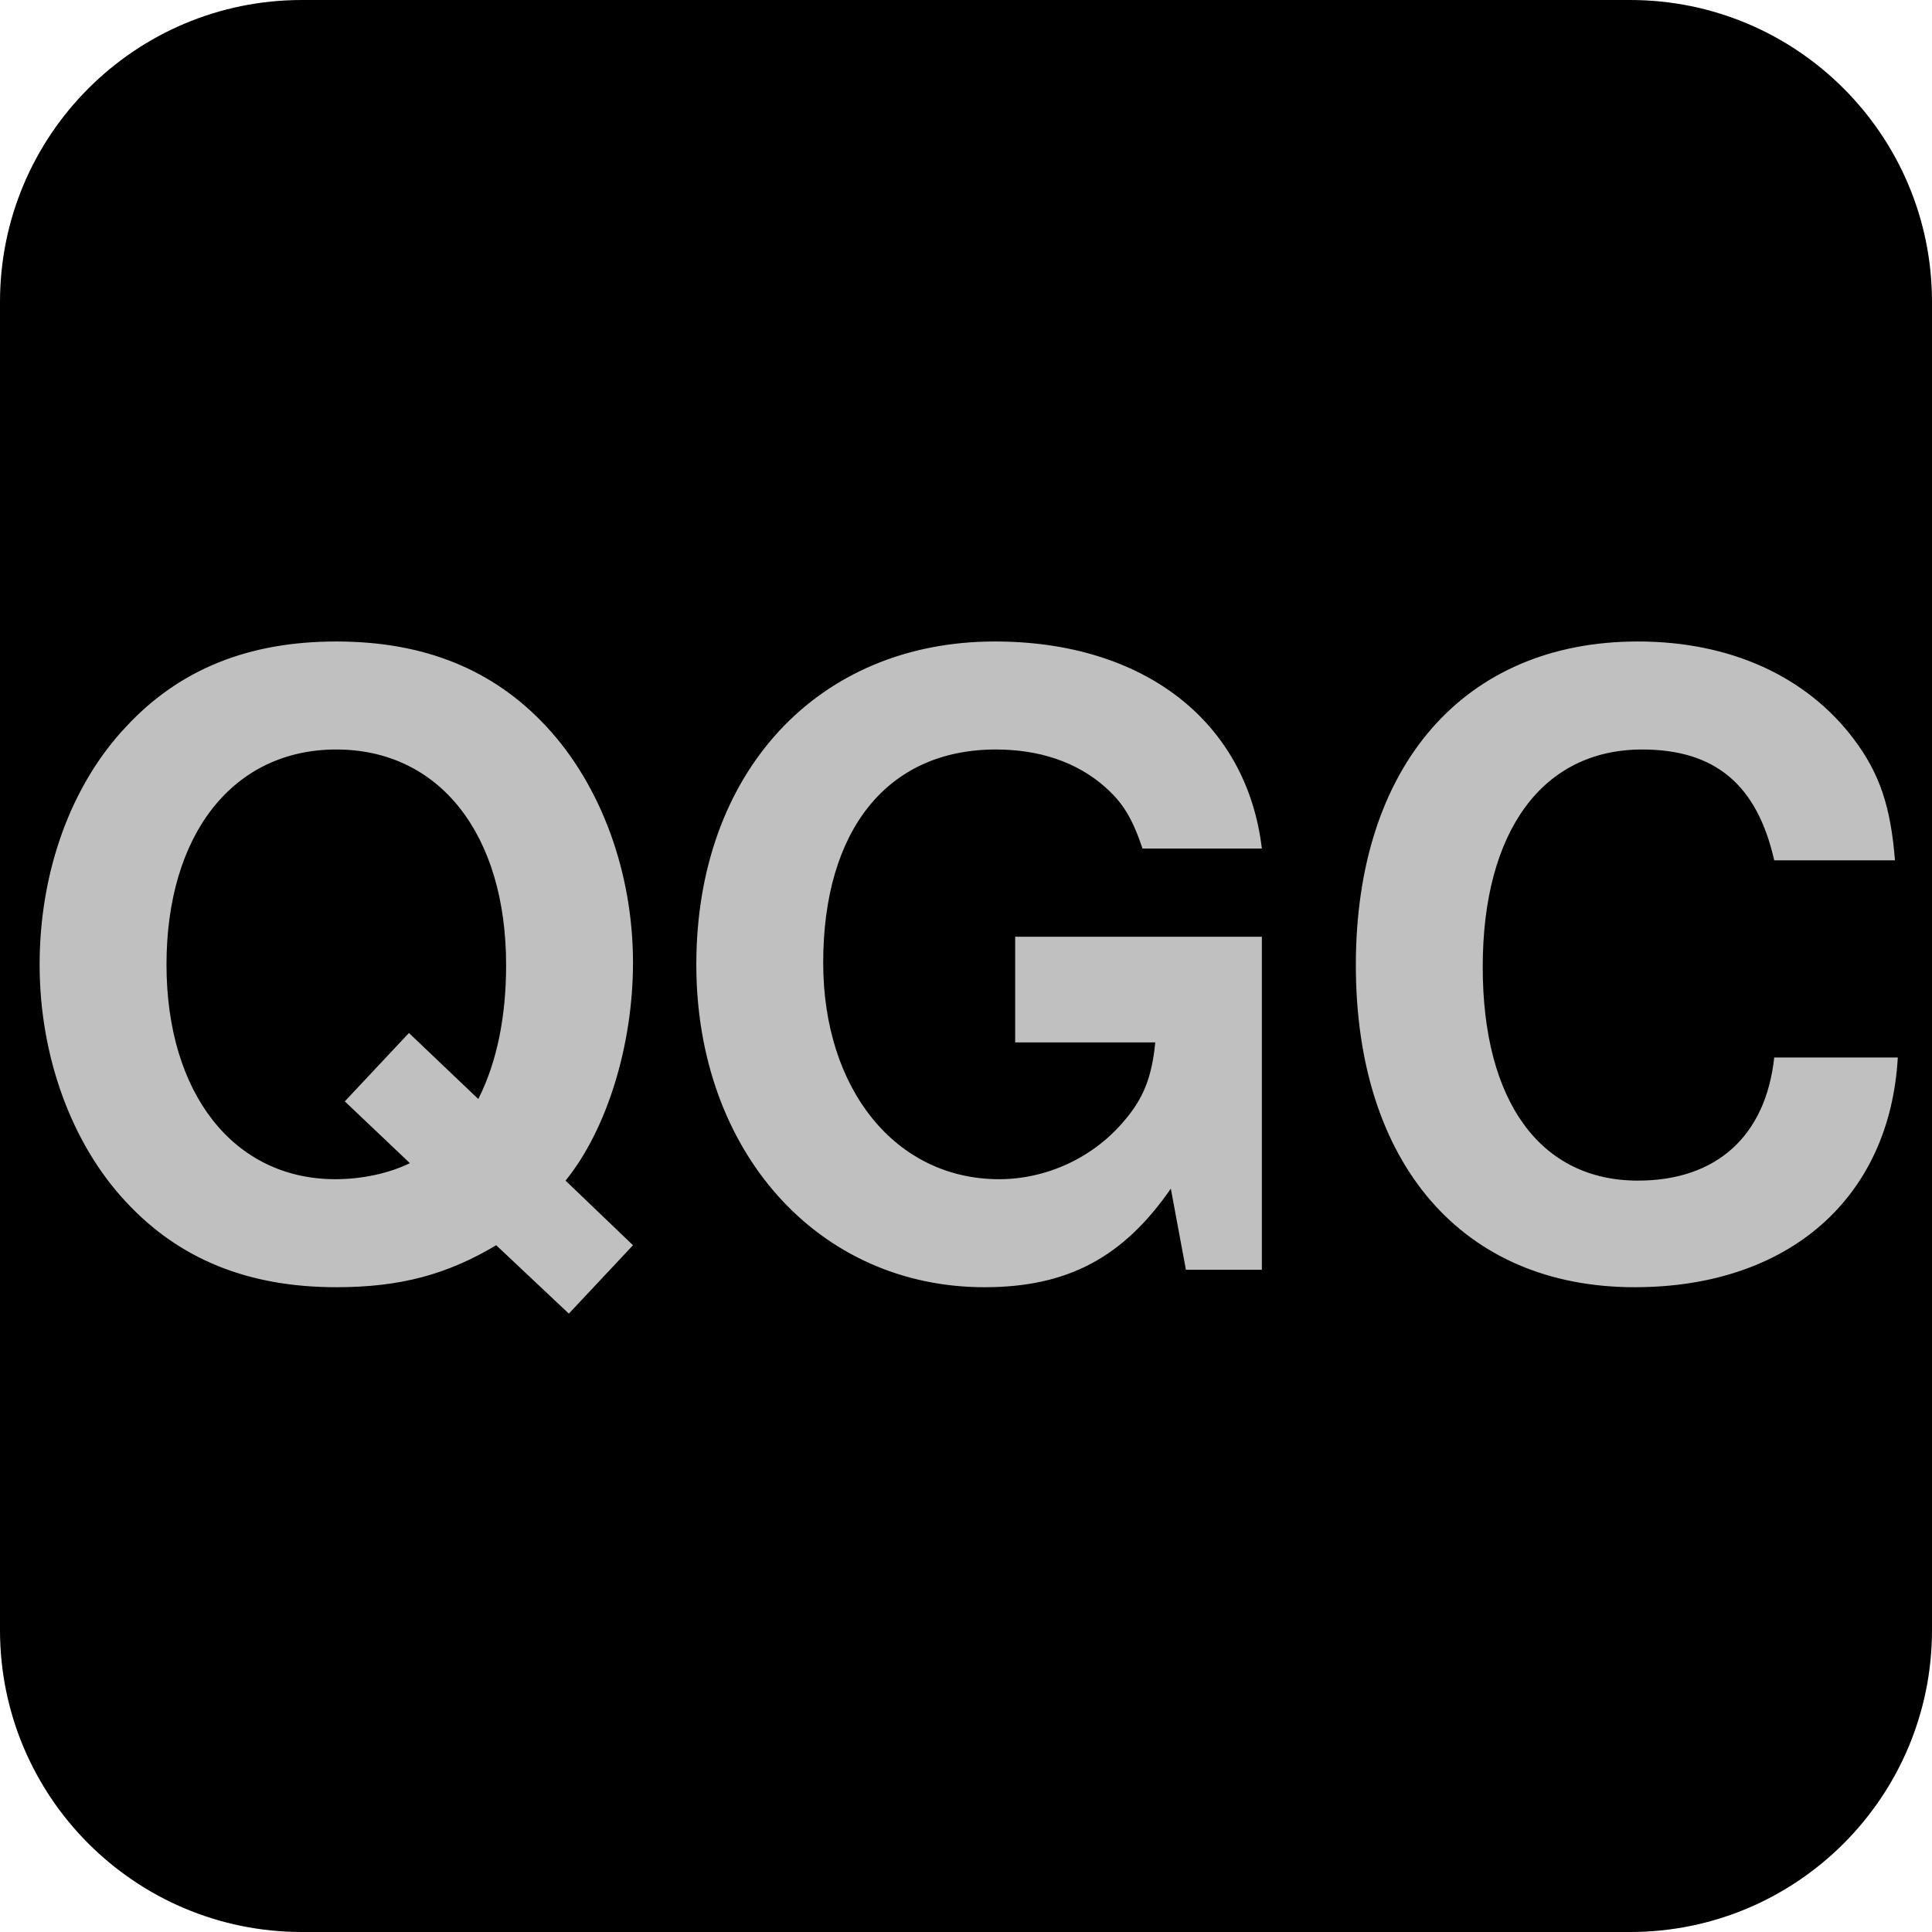
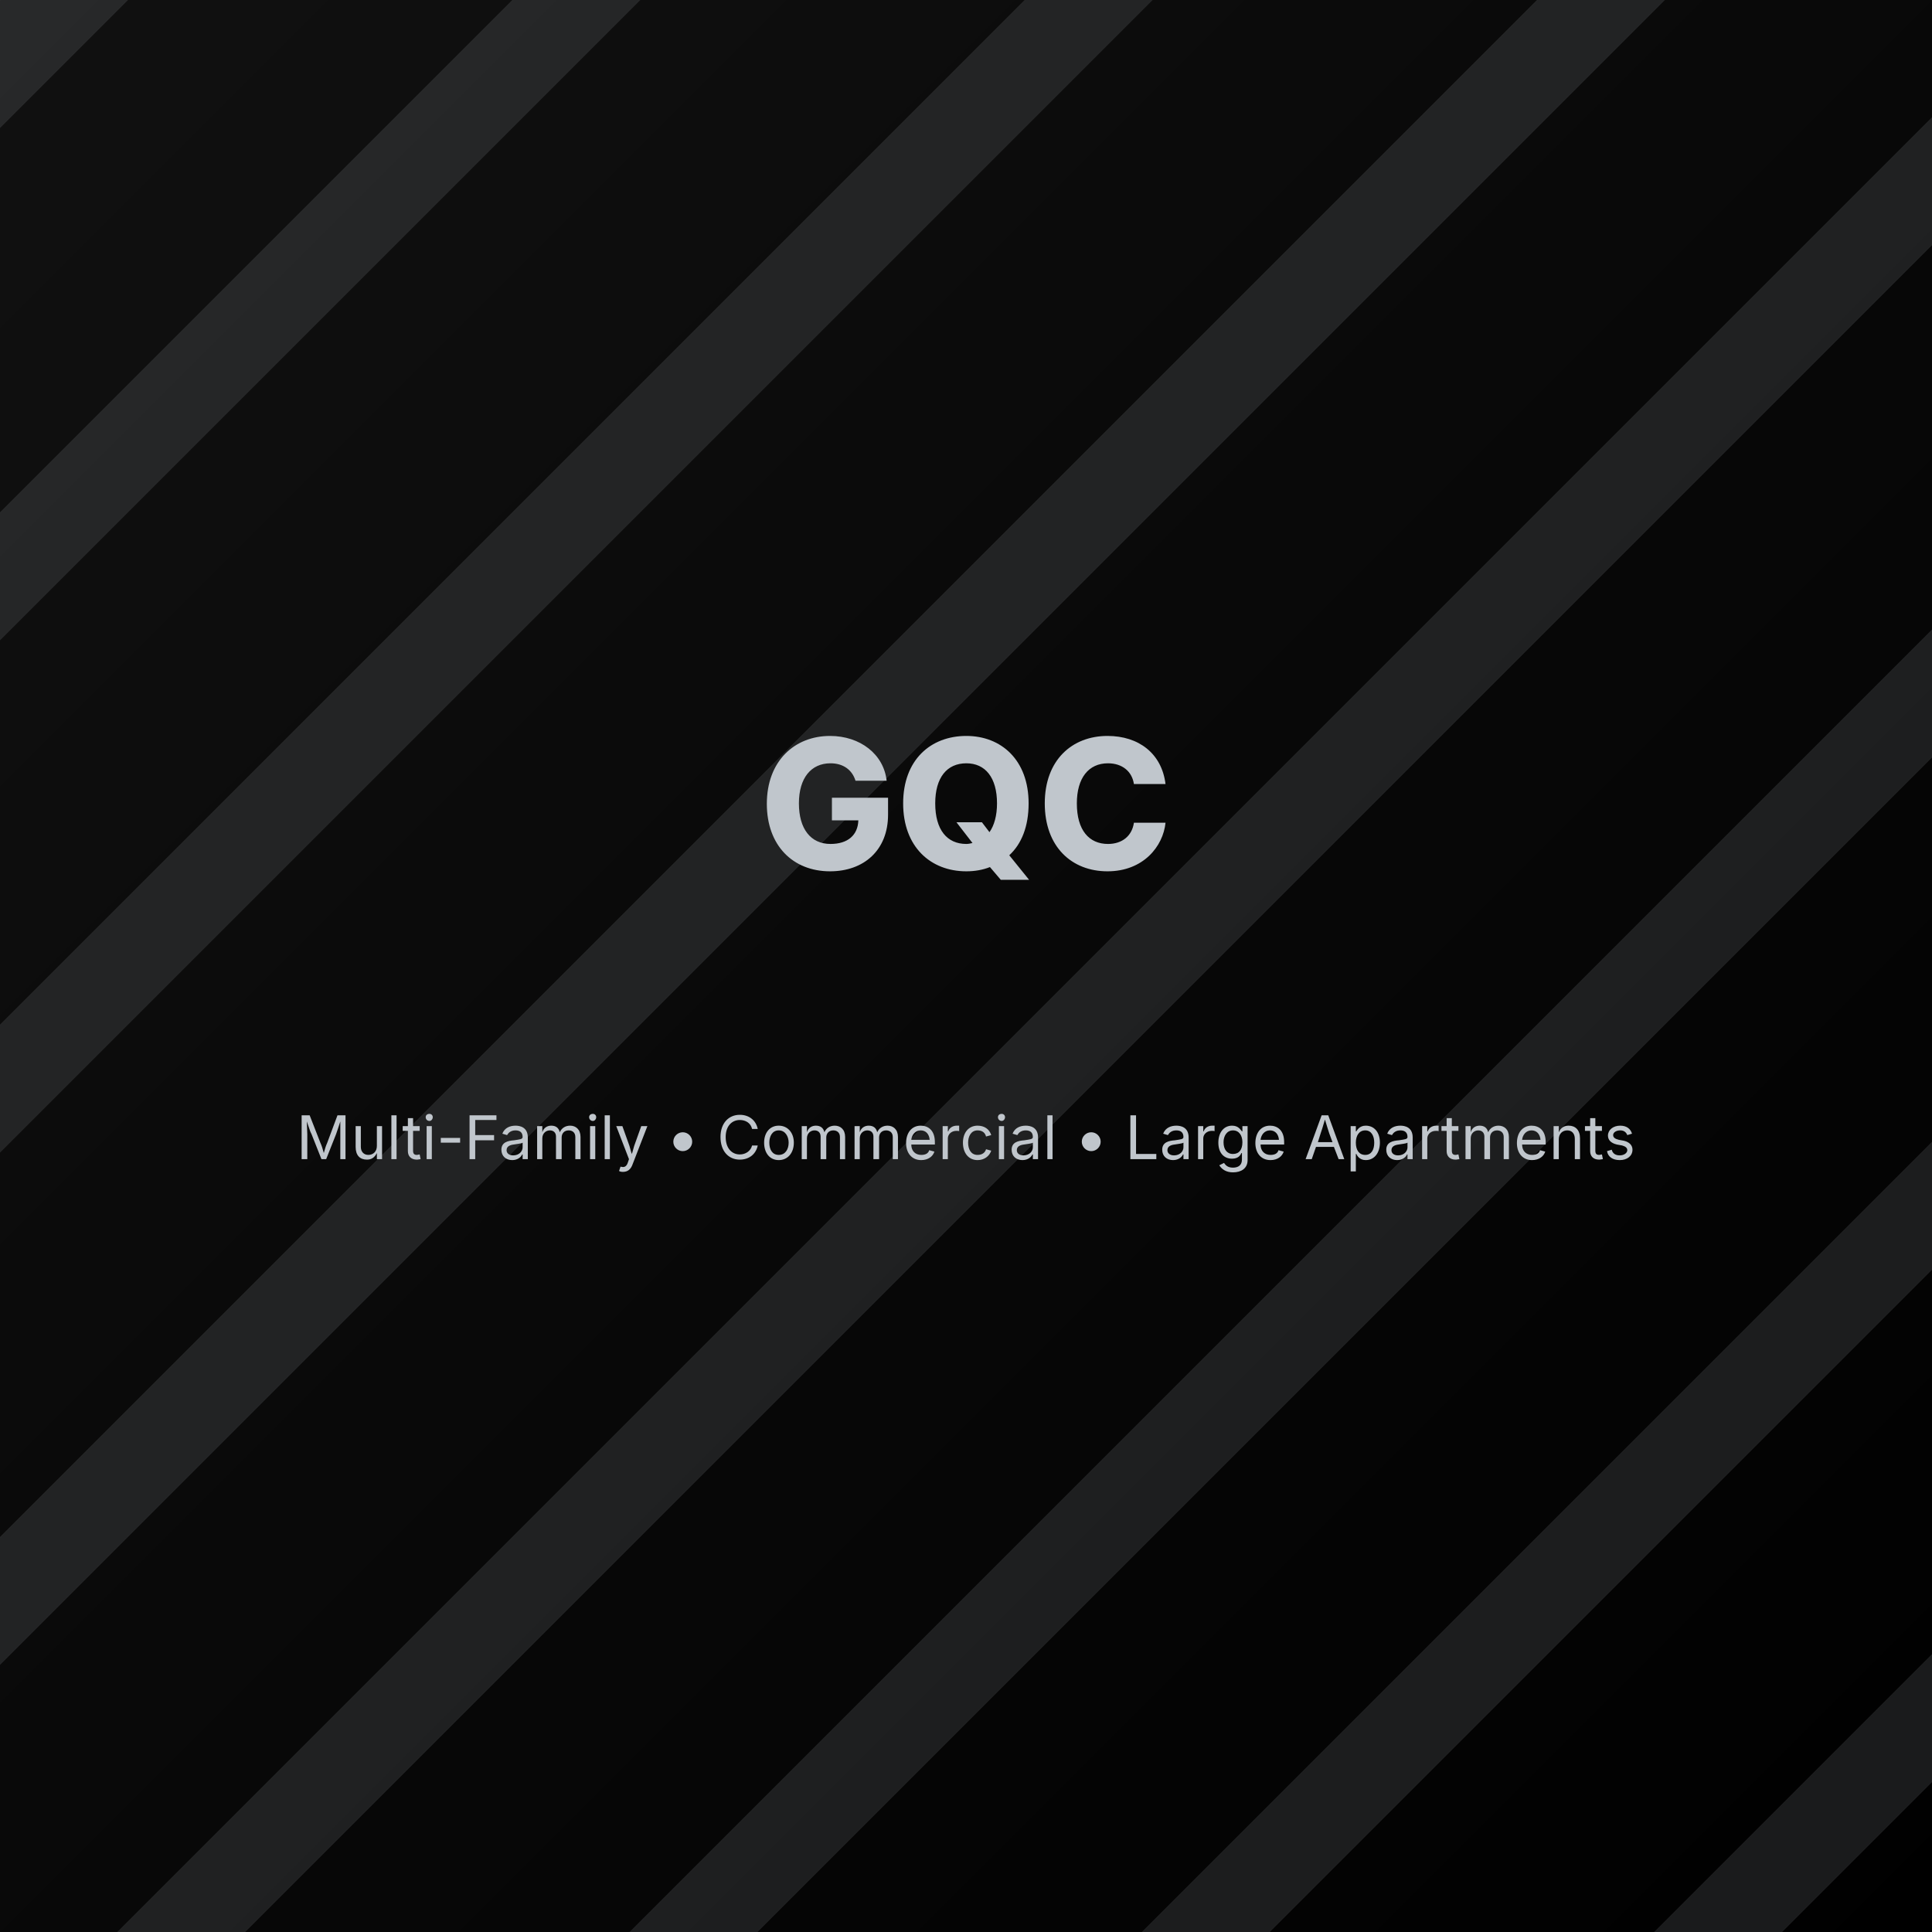
- <svg xmlns="http://www.w3.org/2000/svg" width="64" height="64">
-   <rect width="64" height="64" rx="10" fill="#000" />
-   <text x="32" y="42" text-anchor="middle" font-family="Helvetica, Arial, sans-serif" font-size="28" font-weight="700" fill="#C0C0C0">QGC</text>
+ <svg xmlns="http://www.w3.org/2000/svg" width="64" height="64" viewBox="0 0 64 64" role="img" aria-label="GQC">
+   <defs>
+     <linearGradient id="g1" x1="0" x2="1" y1="0" y2="1">
+       <stop offset="0%" stop-color="#111111" />
+       <stop offset="100%" stop-color="#000000" />
+     </linearGradient>
+     <pattern id="diag" width="12" height="12" patternUnits="userSpaceOnUse" patternTransform="rotate(45)">
+       <line x1="0" y1="0" x2="0" y2="12" stroke="#C0C6CC22" stroke-width="6" />
+     </pattern>
+   </defs>
+   <rect width="100%" height="100%" fill="url(#g1)" />
+   <rect width="100%" height="100%" fill="url(#diag)" />
+   <g fill="#C0C6CC">
+     <text x="50%" y="45%" text-anchor="middle" font-size="6" font-family="Inter, Helvetica, Arial, sans-serif" font-weight="800">GQC</text>
+     <text x="50%" y="60%" text-anchor="middle" font-size="2" font-family="Inter, Helvetica, Arial, sans-serif">Multi-Family • Commercial • Large Apartments</text>
+   </g>
</svg>
